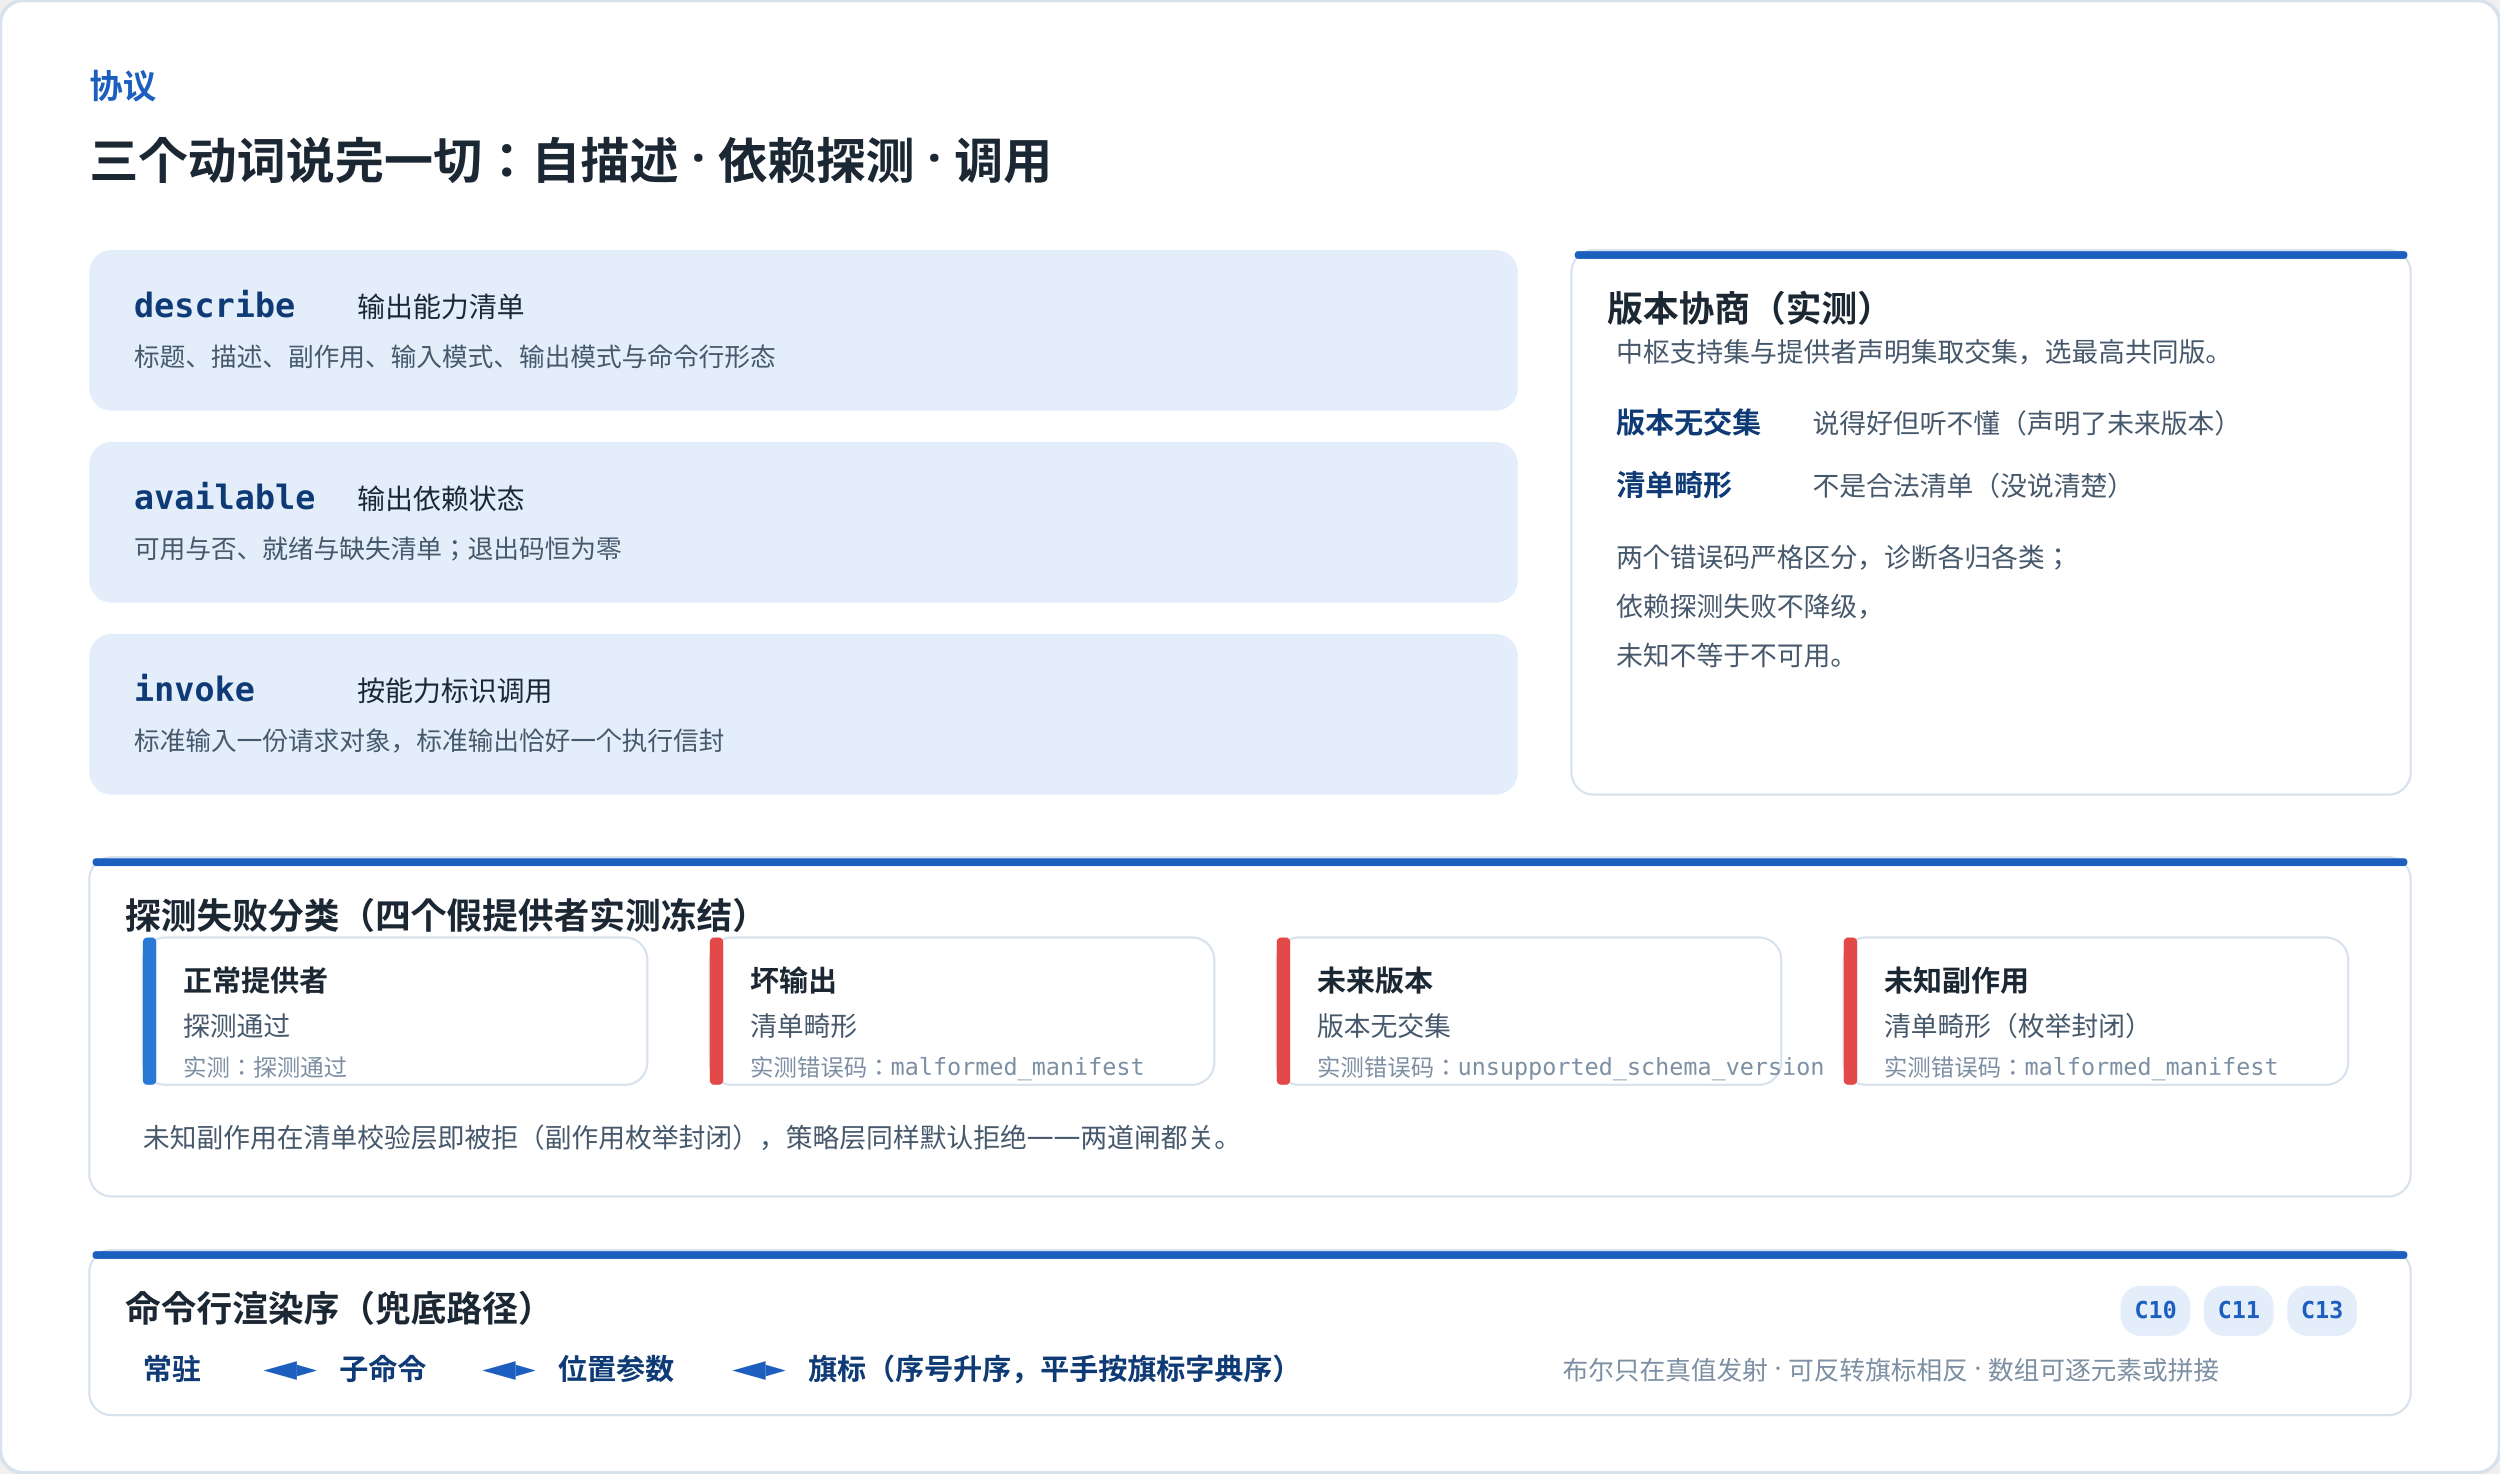
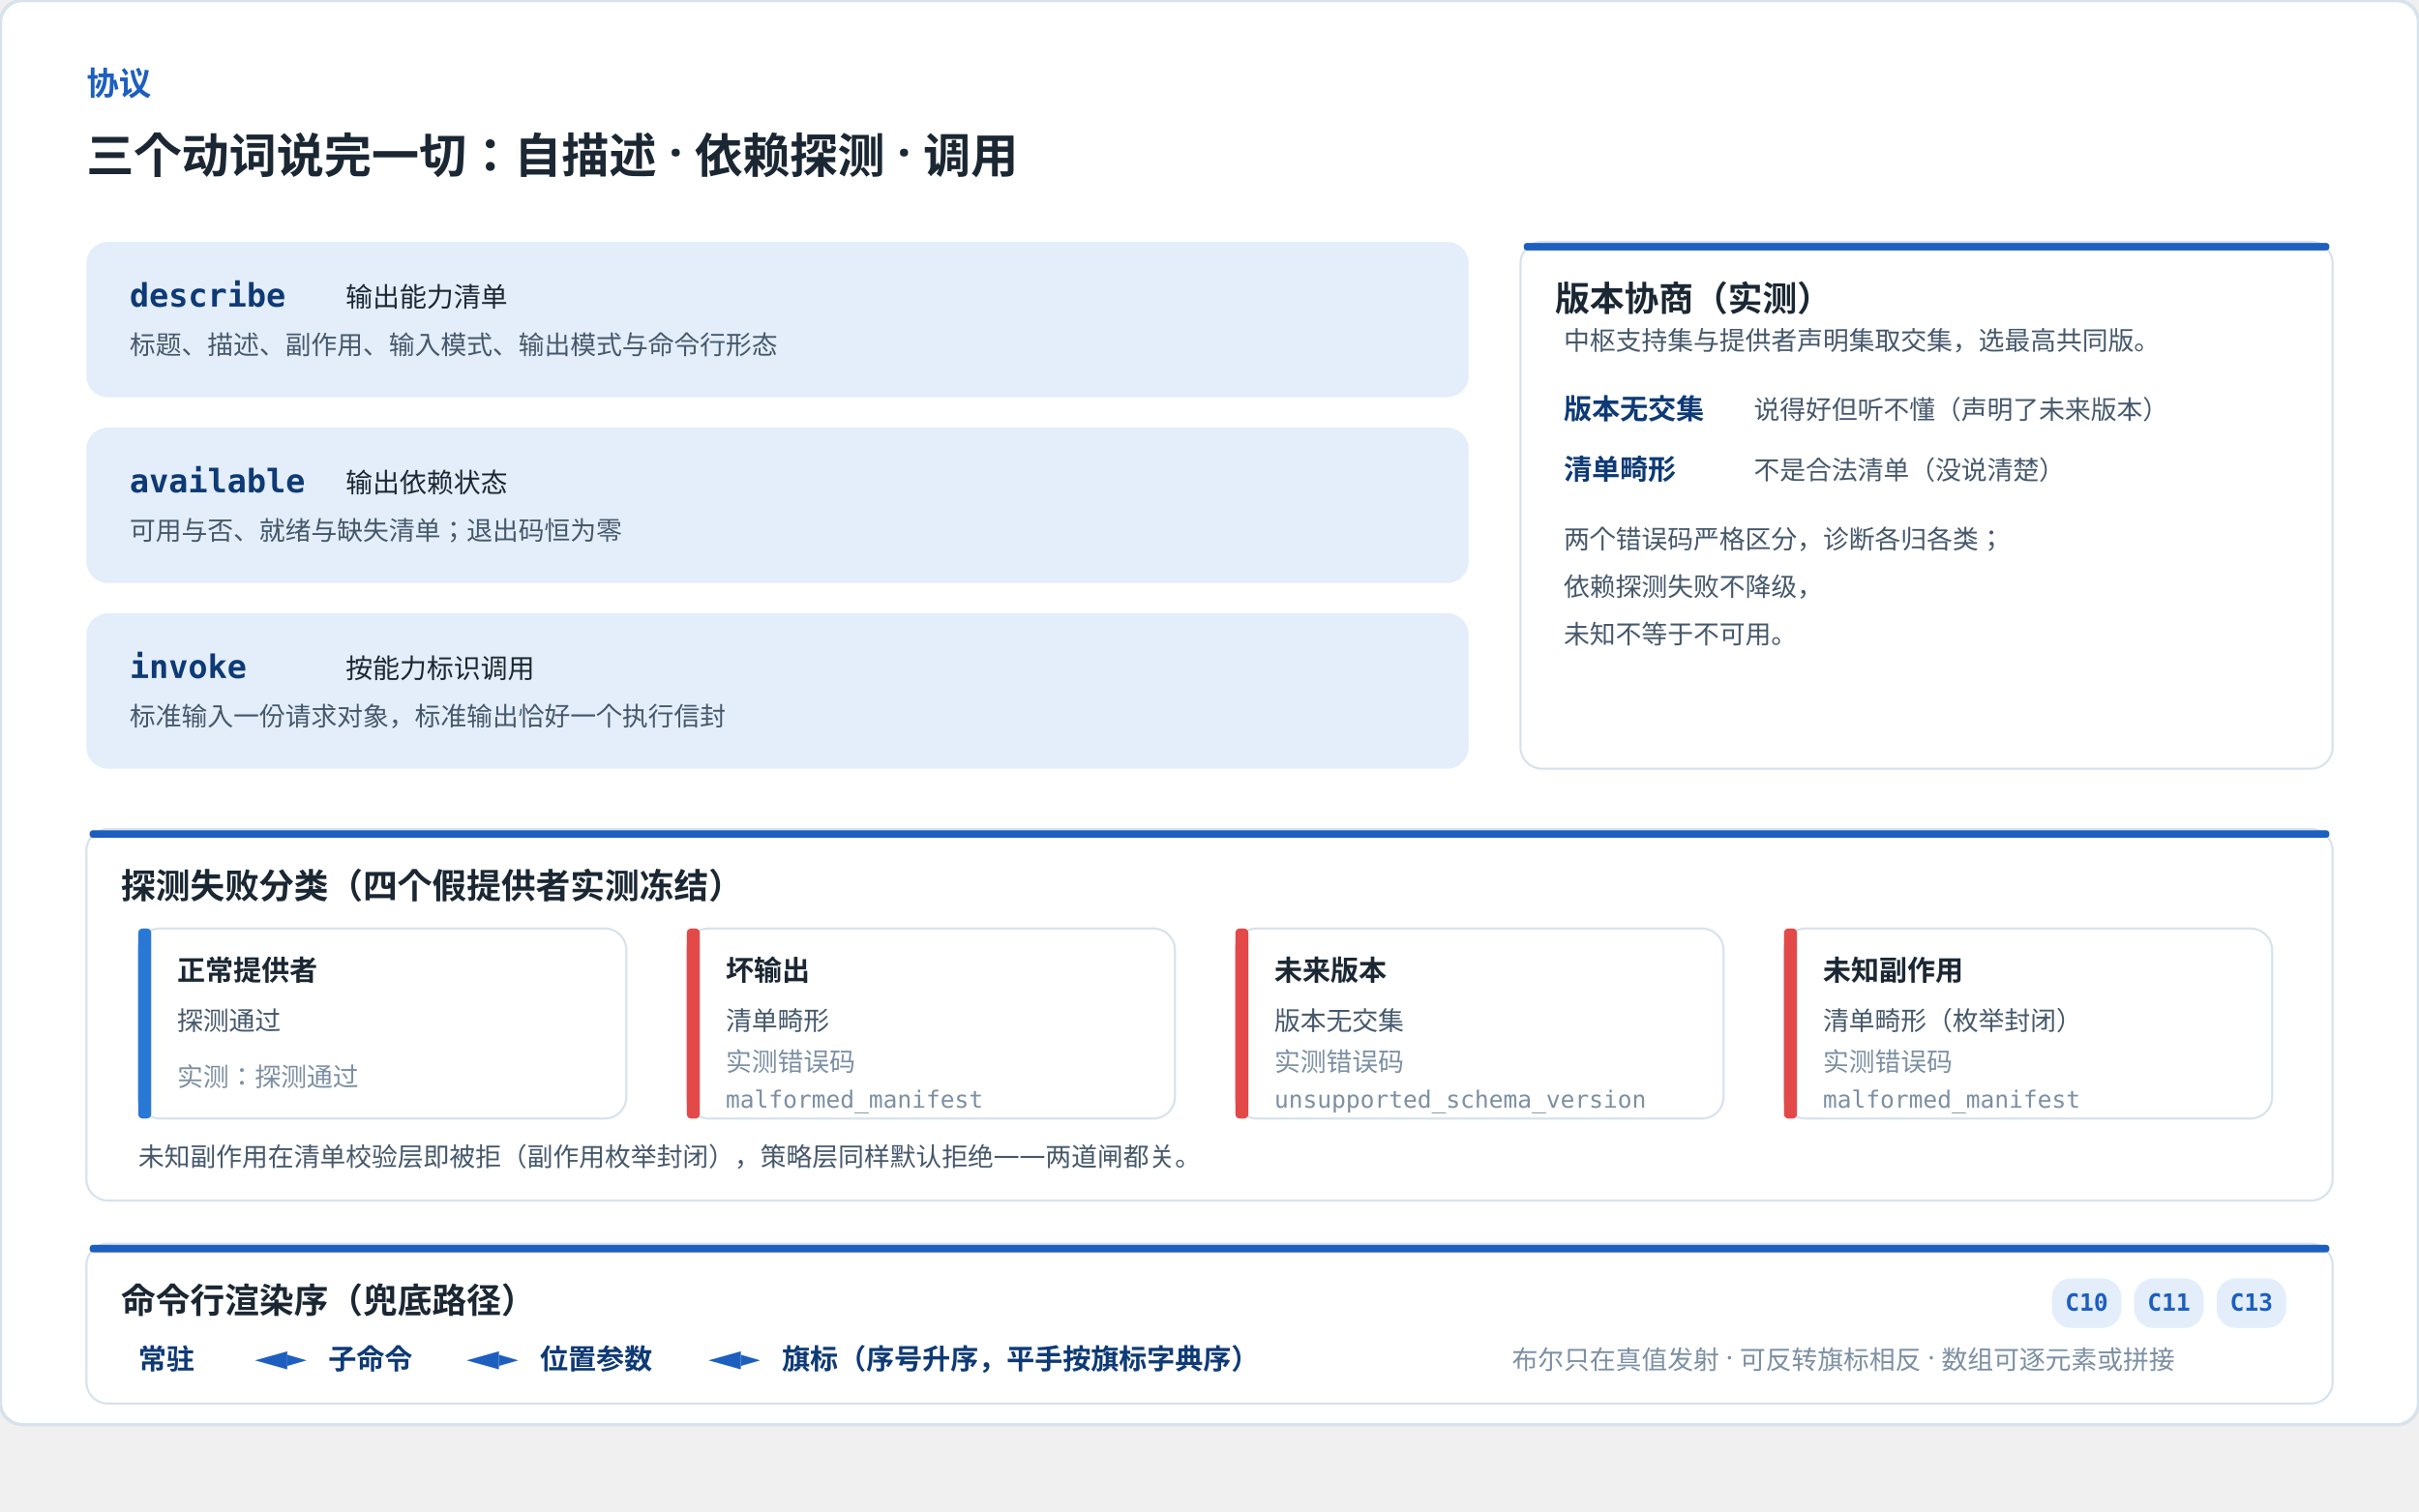
- <svg xmlns="http://www.w3.org/2000/svg" width="1120" height="660" viewBox="0 0 1120 660" role="img">
+ <svg xmlns="http://www.w3.org/2000/svg" width="1120" height="700" viewBox="0 0 1120 700" role="img">
  <g font-family="'PingFang SC','Hiragino Sans GB','Microsoft YaHei',sans-serif">
    <rect x="0" y="0" width="1120" height="660" rx="10" fill="#FFFFFF" stroke="#D8E2EC" stroke-width="1" />
    <rect x="0.5" y="0.5" width="1119" height="659" rx="10" fill="none" stroke="#D8E2EC" stroke-width="1" />
    <text x="40" y="44" font-size="15" fill="#1D5FBF" text-anchor="start" font-family="'PingFang SC','Hiragino Sans GB','Microsoft YaHei',sans-serif" font-weight="600">协议</text>
    <text x="40" y="80" font-size="22" fill="#1B2733" text-anchor="start" font-family="'PingFang SC','Hiragino Sans GB','Microsoft YaHei',sans-serif" font-weight="700">三个动词说完一切：自描述 · 依赖探测 · 调用</text>
    <rect x="40" y="112" width="640" height="72" rx="10" fill="#E3EEFA" />
    <text x="60" y="142" font-size="15" fill="#0E3A75" text-anchor="start" font-family="'SF Mono',Menlo,Consolas,'PingFang SC',monospace" font-weight="700">describe</text>
    <text x="160" y="142" font-size="12.5" fill="#1B2733" text-anchor="start" font-family="'PingFang SC','Hiragino Sans GB','Microsoft YaHei',sans-serif">输出能力清单</text>
-     <text x="60" y="164" font-size="11.5" fill="#46586B" text-anchor="start" font-family="'PingFang SC','Hiragino Sans GB','Microsoft YaHei',sans-serif">标题、描述、副作用、输入模式、输出模式与命令行形态</text>
+     <text x="60" y="164" font-size="12" fill="#46586B" text-anchor="start" font-family="'PingFang SC','Hiragino Sans GB','Microsoft YaHei',sans-serif">标题、描述、副作用、输入模式、输出模式与命令行形态</text>
    <rect x="40" y="198" width="640" height="72" rx="10" fill="#E3EEFA" />
    <text x="60" y="228" font-size="15" fill="#0E3A75" text-anchor="start" font-family="'SF Mono',Menlo,Consolas,'PingFang SC',monospace" font-weight="700">available</text>
    <text x="160" y="228" font-size="12.5" fill="#1B2733" text-anchor="start" font-family="'PingFang SC','Hiragino Sans GB','Microsoft YaHei',sans-serif">输出依赖状态</text>
-     <text x="60" y="250" font-size="11.5" fill="#46586B" text-anchor="start" font-family="'PingFang SC','Hiragino Sans GB','Microsoft YaHei',sans-serif">可用与否、就绪与缺失清单；退出码恒为零</text>
+     <text x="60" y="250" font-size="12" fill="#46586B" text-anchor="start" font-family="'PingFang SC','Hiragino Sans GB','Microsoft YaHei',sans-serif">可用与否、就绪与缺失清单；退出码恒为零</text>
    <rect x="40" y="284" width="640" height="72" rx="10" fill="#E3EEFA" />
    <text x="60" y="314" font-size="15" fill="#0E3A75" text-anchor="start" font-family="'SF Mono',Menlo,Consolas,'PingFang SC',monospace" font-weight="700">invoke</text>
    <text x="160" y="314" font-size="12.5" fill="#1B2733" text-anchor="start" font-family="'PingFang SC','Hiragino Sans GB','Microsoft YaHei',sans-serif">按能力标识调用</text>
-     <text x="60" y="336" font-size="11.5" fill="#46586B" text-anchor="start" font-family="'PingFang SC','Hiragino Sans GB','Microsoft YaHei',sans-serif">标准输入一份请求对象，标准输出恰好一个执行信封</text>
+     <text x="60" y="336" font-size="12" fill="#46586B" text-anchor="start" font-family="'PingFang SC','Hiragino Sans GB','Microsoft YaHei',sans-serif">标准输入一份请求对象，标准输出恰好一个执行信封</text>
    <rect x="704" y="112" width="376" height="244" rx="10" fill="#FFFFFF" stroke="#D8E2EC" stroke-width="1" />
    <rect x="705.5" y="112.5" width="373" height="3.5" rx="1.5" fill="#1D5FBF" />
    <text x="720" y="144" font-size="16" fill="#1B2733" text-anchor="start" font-family="'PingFang SC','Hiragino Sans GB','Microsoft YaHei',sans-serif" font-weight="700">版本协商（实测）</text>
    <text x="724" y="162" font-size="12" fill="#46586B" text-anchor="start" font-family="'PingFang SC','Hiragino Sans GB','Microsoft YaHei',sans-serif">中枢支持集与提供者声明集取交集，选最高共同版。</text>
    <text x="724" y="194" font-size="13" fill="#0E3A75" text-anchor="start" font-family="'PingFang SC','Hiragino Sans GB','Microsoft YaHei',sans-serif" font-weight="700">版本无交集</text>
    <text x="812" y="194" font-size="12" fill="#46586B" text-anchor="start" font-family="'PingFang SC','Hiragino Sans GB','Microsoft YaHei',sans-serif">说得好但听不懂（声明了未来版本）</text>
    <text x="724" y="222" font-size="13" fill="#0E3A75" text-anchor="start" font-family="'PingFang SC','Hiragino Sans GB','Microsoft YaHei',sans-serif" font-weight="700">清单畸形</text>
    <text x="812" y="222" font-size="12" fill="#46586B" text-anchor="start" font-family="'PingFang SC','Hiragino Sans GB','Microsoft YaHei',sans-serif">不是合法清单（没说清楚）</text>
    <text x="724" y="254" font-size="12" fill="#46586B" text-anchor="start" font-family="'PingFang SC','Hiragino Sans GB','Microsoft YaHei',sans-serif">两个错误码严格区分，诊断各归各类；</text>
    <text x="724" y="276" font-size="12" fill="#46586B" text-anchor="start" font-family="'PingFang SC','Hiragino Sans GB','Microsoft YaHei',sans-serif">依赖探测失败不降级，</text>
    <text x="724" y="298" font-size="12" fill="#46586B" text-anchor="start" font-family="'PingFang SC','Hiragino Sans GB','Microsoft YaHei',sans-serif">未知不等于不可用。</text>
-     <rect x="40" y="384" width="1040" height="152" rx="10" fill="#FFFFFF" stroke="#D8E2EC" stroke-width="1" />
+     <rect x="40" y="384" width="1040" height="172" rx="10" fill="#FFFFFF" stroke="#D8E2EC" stroke-width="1" />
    <rect x="41.5" y="384.5" width="1037" height="3.5" rx="1.5" fill="#1D5FBF" />
    <text x="56" y="416" font-size="16" fill="#1B2733" text-anchor="start" font-family="'PingFang SC','Hiragino Sans GB','Microsoft YaHei',sans-serif" font-weight="700">探测失败分类（四个假提供者实测冻结）</text>
-     <rect x="64" y="420" width="226" height="66" rx="10" fill="#FFFFFF" stroke="#D8E2EC" stroke-width="1" />
-     <rect x="64" y="420" width="6" height="66" rx="2" fill="#2a78d6" />
-     <text x="82" y="444" font-size="13" fill="#1B2733" text-anchor="start" font-family="'PingFang SC','Hiragino Sans GB','Microsoft YaHei',sans-serif" font-weight="600">正常提供者</text>
-     <text x="82" y="464" font-size="12" fill="#46586B" text-anchor="start" font-family="'PingFang SC','Hiragino Sans GB','Microsoft YaHei',sans-serif">探测通过</text>
-     <text x="82" y="482" font-size="10.5" fill="#7C8FA3" text-anchor="start" font-family="'SF Mono',Menlo,Consolas,'PingFang SC',monospace">实测：探测通过</text>
-     <rect x="318" y="420" width="226" height="66" rx="10" fill="#FFFFFF" stroke="#D8E2EC" stroke-width="1" />
-     <rect x="318" y="420" width="6" height="66" rx="2" fill="#e34948" />
-     <text x="336" y="444" font-size="13" fill="#1B2733" text-anchor="start" font-family="'PingFang SC','Hiragino Sans GB','Microsoft YaHei',sans-serif" font-weight="600">坏输出</text>
-     <text x="336" y="464" font-size="12" fill="#46586B" text-anchor="start" font-family="'PingFang SC','Hiragino Sans GB','Microsoft YaHei',sans-serif">清单畸形</text>
-     <text x="336" y="482" font-size="10.5" fill="#7C8FA3" text-anchor="start" font-family="'SF Mono',Menlo,Consolas,'PingFang SC',monospace">实测错误码：malformed_manifest</text>
-     <rect x="572" y="420" width="226" height="66" rx="10" fill="#FFFFFF" stroke="#D8E2EC" stroke-width="1" />
-     <rect x="572" y="420" width="6" height="66" rx="2" fill="#e34948" />
-     <text x="590" y="444" font-size="13" fill="#1B2733" text-anchor="start" font-family="'PingFang SC','Hiragino Sans GB','Microsoft YaHei',sans-serif" font-weight="600">未来版本</text>
-     <text x="590" y="464" font-size="12" fill="#46586B" text-anchor="start" font-family="'PingFang SC','Hiragino Sans GB','Microsoft YaHei',sans-serif">版本无交集</text>
-     <text x="590" y="482" font-size="10.5" fill="#7C8FA3" text-anchor="start" font-family="'SF Mono',Menlo,Consolas,'PingFang SC',monospace">实测错误码：unsupported_schema_version</text>
-     <rect x="826" y="420" width="226" height="66" rx="10" fill="#FFFFFF" stroke="#D8E2EC" stroke-width="1" />
-     <rect x="826" y="420" width="6" height="66" rx="2" fill="#e34948" />
-     <text x="844" y="444" font-size="13" fill="#1B2733" text-anchor="start" font-family="'PingFang SC','Hiragino Sans GB','Microsoft YaHei',sans-serif" font-weight="600">未知副作用</text>
-     <text x="844" y="464" font-size="12" fill="#46586B" text-anchor="start" font-family="'PingFang SC','Hiragino Sans GB','Microsoft YaHei',sans-serif">清单畸形（枚举封闭）</text>
-     <text x="844" y="482" font-size="10.5" fill="#7C8FA3" text-anchor="start" font-family="'SF Mono',Menlo,Consolas,'PingFang SC',monospace">实测错误码：malformed_manifest</text>
-     <text x="64" y="514" font-size="12" fill="#46586B" text-anchor="start" font-family="'PingFang SC','Hiragino Sans GB','Microsoft YaHei',sans-serif">未知副作用在清单校验层即被拒（副作用枚举封闭），策略层同样默认拒绝——两道闸都关。</text>
-     <rect x="40" y="560" width="1040" height="74" rx="10" fill="#FFFFFF" stroke="#D8E2EC" stroke-width="1" />
-     <rect x="41.5" y="560.5" width="1037" height="3.5" rx="1.5" fill="#1D5FBF" />
-     <text x="56" y="592" font-size="16" fill="#1B2733" text-anchor="start" font-family="'PingFang SC','Hiragino Sans GB','Microsoft YaHei',sans-serif" font-weight="700">命令行渲染序（兜底路径）</text>
-     <text x="64" y="618" font-size="13" fill="#0E3A75" text-anchor="start" font-family="'PingFang SC','Hiragino Sans GB','Microsoft YaHei',sans-serif" font-weight="600">常驻</text>
-     <polygon points="118,614 133,618.2 133,609.8" fill="#1D5FBF" />
-     <polygon points="142,614 133,616.6 133,611.4" fill="#1D5FBF" />
-     <text x="152" y="618" font-size="13" fill="#0E3A75" text-anchor="start" font-family="'PingFang SC','Hiragino Sans GB','Microsoft YaHei',sans-serif" font-weight="600">子命令</text>
-     <polygon points="216,614 231,618.2 231,609.8" fill="#1D5FBF" />
-     <polygon points="240,614 231,616.6 231,611.4" fill="#1D5FBF" />
-     <text x="250" y="618" font-size="13" fill="#0E3A75" text-anchor="start" font-family="'PingFang SC','Hiragino Sans GB','Microsoft YaHei',sans-serif" font-weight="600">位置参数</text>
-     <polygon points="328,614 343,618.2 343,609.8" fill="#1D5FBF" />
-     <polygon points="352,614 343,616.6 343,611.4" fill="#1D5FBF" />
-     <text x="362" y="618" font-size="13" fill="#0E3A75" text-anchor="start" font-family="'PingFang SC','Hiragino Sans GB','Microsoft YaHei',sans-serif" font-weight="600">旗标（序号升序，平手按旗标字典序）</text>
-     <text x="700" y="618" font-size="11.5" fill="#7C8FA3" text-anchor="start" font-family="'PingFang SC','Hiragino Sans GB','Microsoft YaHei',sans-serif">布尔只在真值发射 · 可反转旗标相反 · 数组可逐元素或拼接</text>
-     <rect x="950" y="576" width="31.3" height="22.5" rx="9" fill="#E3EEFA" />
-     <text x="965.7" y="590.5" font-size="10.5" fill="#1D5FBF" text-anchor="middle" font-family="'SF Mono',Menlo,Consolas,'PingFang SC',monospace" font-weight="600">C10</text>
-     <rect x="987.3" y="576" width="31.3" height="22.5" rx="9" fill="#E3EEFA" />
-     <text x="1003" y="590.5" font-size="10.5" fill="#1D5FBF" text-anchor="middle" font-family="'SF Mono',Menlo,Consolas,'PingFang SC',monospace" font-weight="600">C11</text>
-     <rect x="1024.7" y="576" width="31.3" height="22.5" rx="9" fill="#E3EEFA" />
-     <text x="1040.3" y="590.5" font-size="10.5" fill="#1D5FBF" text-anchor="middle" font-family="'SF Mono',Menlo,Consolas,'PingFang SC',monospace" font-weight="600">C13</text>
+     <rect x="64" y="430" width="226" height="88" rx="10" fill="#FFFFFF" stroke="#D8E2EC" stroke-width="1" />
+     <rect x="64" y="430" width="6" height="88" rx="2" fill="#2a78d6" />
+     <text x="82" y="454" font-size="13" fill="#1B2733" text-anchor="start" font-family="'PingFang SC','Hiragino Sans GB','Microsoft YaHei',sans-serif" font-weight="600">正常提供者</text>
+     <text x="82" y="477" font-size="12" fill="#46586B" text-anchor="start" font-family="'PingFang SC','Hiragino Sans GB','Microsoft YaHei',sans-serif">探测通过</text>
+     <text x="82" y="503" font-size="12" fill="#7C8FA3" text-anchor="start" font-family="'PingFang SC','Hiragino Sans GB','Microsoft YaHei',sans-serif">实测：探测通过</text>
+     <rect x="318" y="430" width="226" height="88" rx="10" fill="#FFFFFF" stroke="#D8E2EC" stroke-width="1" />
+     <rect x="318" y="430" width="6" height="88" rx="2" fill="#e34948" />
+     <text x="336" y="454" font-size="13" fill="#1B2733" text-anchor="start" font-family="'PingFang SC','Hiragino Sans GB','Microsoft YaHei',sans-serif" font-weight="600">坏输出</text>
+     <text x="336" y="477" font-size="12" fill="#46586B" text-anchor="start" font-family="'PingFang SC','Hiragino Sans GB','Microsoft YaHei',sans-serif">清单畸形</text>
+     <text x="336" y="496" font-size="12" fill="#7C8FA3" text-anchor="start" font-family="'PingFang SC','Hiragino Sans GB','Microsoft YaHei',sans-serif">实测错误码</text>
+     <text x="336" y="513" font-size="11" fill="#7C8FA3" text-anchor="start" font-family="'SF Mono',Menlo,Consolas,'PingFang SC',monospace">malformed_manifest</text>
+     <rect x="572" y="430" width="226" height="88" rx="10" fill="#FFFFFF" stroke="#D8E2EC" stroke-width="1" />
+     <rect x="572" y="430" width="6" height="88" rx="2" fill="#e34948" />
+     <text x="590" y="454" font-size="13" fill="#1B2733" text-anchor="start" font-family="'PingFang SC','Hiragino Sans GB','Microsoft YaHei',sans-serif" font-weight="600">未来版本</text>
+     <text x="590" y="477" font-size="12" fill="#46586B" text-anchor="start" font-family="'PingFang SC','Hiragino Sans GB','Microsoft YaHei',sans-serif">版本无交集</text>
+     <text x="590" y="496" font-size="12" fill="#7C8FA3" text-anchor="start" font-family="'PingFang SC','Hiragino Sans GB','Microsoft YaHei',sans-serif">实测错误码</text>
+     <text x="590" y="513" font-size="11" fill="#7C8FA3" text-anchor="start" font-family="'SF Mono',Menlo,Consolas,'PingFang SC',monospace">unsupported_schema_version</text>
+     <rect x="826" y="430" width="226" height="88" rx="10" fill="#FFFFFF" stroke="#D8E2EC" stroke-width="1" />
+     <rect x="826" y="430" width="6" height="88" rx="2" fill="#e34948" />
+     <text x="844" y="454" font-size="13" fill="#1B2733" text-anchor="start" font-family="'PingFang SC','Hiragino Sans GB','Microsoft YaHei',sans-serif" font-weight="600">未知副作用</text>
+     <text x="844" y="477" font-size="12" fill="#46586B" text-anchor="start" font-family="'PingFang SC','Hiragino Sans GB','Microsoft YaHei',sans-serif">清单畸形（枚举封闭）</text>
+     <text x="844" y="496" font-size="12" fill="#7C8FA3" text-anchor="start" font-family="'PingFang SC','Hiragino Sans GB','Microsoft YaHei',sans-serif">实测错误码</text>
+     <text x="844" y="513" font-size="11" fill="#7C8FA3" text-anchor="start" font-family="'SF Mono',Menlo,Consolas,'PingFang SC',monospace">malformed_manifest</text>
+     <text x="64" y="540" font-size="12" fill="#46586B" text-anchor="start" font-family="'PingFang SC','Hiragino Sans GB','Microsoft YaHei',sans-serif">未知副作用在清单校验层即被拒（副作用枚举封闭），策略层同样默认拒绝——两道闸都关。</text>
+     <rect x="40" y="576" width="1040" height="74" rx="10" fill="#FFFFFF" stroke="#D8E2EC" stroke-width="1" />
+     <rect x="41.5" y="576.5" width="1037" height="3.5" rx="1.5" fill="#1D5FBF" />
+     <text x="56" y="608" font-size="16" fill="#1B2733" text-anchor="start" font-family="'PingFang SC','Hiragino Sans GB','Microsoft YaHei',sans-serif" font-weight="700">命令行渲染序（兜底路径）</text>
+     <text x="64" y="634" font-size="13" fill="#0E3A75" text-anchor="start" font-family="'PingFang SC','Hiragino Sans GB','Microsoft YaHei',sans-serif" font-weight="600">常驻</text>
+     <polygon points="118,630 133,634.2 133,625.8" fill="#1D5FBF" />
+     <polygon points="142,630 133,632.6 133,627.4" fill="#1D5FBF" />
+     <text x="152" y="634" font-size="13" fill="#0E3A75" text-anchor="start" font-family="'PingFang SC','Hiragino Sans GB','Microsoft YaHei',sans-serif" font-weight="600">子命令</text>
+     <polygon points="216,630 231,634.2 231,625.8" fill="#1D5FBF" />
+     <polygon points="240,630 231,632.6 231,627.4" fill="#1D5FBF" />
+     <text x="250" y="634" font-size="13" fill="#0E3A75" text-anchor="start" font-family="'PingFang SC','Hiragino Sans GB','Microsoft YaHei',sans-serif" font-weight="600">位置参数</text>
+     <polygon points="328,630 343,634.2 343,625.8" fill="#1D5FBF" />
+     <polygon points="352,630 343,632.6 343,627.4" fill="#1D5FBF" />
+     <text x="362" y="634" font-size="13" fill="#0E3A75" text-anchor="start" font-family="'PingFang SC','Hiragino Sans GB','Microsoft YaHei',sans-serif" font-weight="600">旗标（序号升序，平手按旗标字典序）</text>
+     <text x="700" y="634" font-size="12" fill="#7C8FA3" text-anchor="start" font-family="'PingFang SC','Hiragino Sans GB','Microsoft YaHei',sans-serif">布尔只在真值发射 · 可反转旗标相反 · 数组可逐元素或拼接</text>
+     <rect x="950" y="592" width="32.2" height="23" rx="9" fill="#E3EEFA" />
+     <text x="966.1" y="607" font-size="11" fill="#1D5FBF" text-anchor="middle" font-family="'SF Mono',Menlo,Consolas,'PingFang SC',monospace" font-weight="600">C10</text>
+     <rect x="988.1" y="592" width="32.2" height="23" rx="9" fill="#E3EEFA" />
+     <text x="1004.2" y="607" font-size="11" fill="#1D5FBF" text-anchor="middle" font-family="'SF Mono',Menlo,Consolas,'PingFang SC',monospace" font-weight="600">C11</text>
+     <rect x="1026.3" y="592" width="32.2" height="23" rx="9" fill="#E3EEFA" />
+     <text x="1042.4" y="607" font-size="11" fill="#1D5FBF" text-anchor="middle" font-family="'SF Mono',Menlo,Consolas,'PingFang SC',monospace" font-weight="600">C13</text>
  </g>
</svg>
